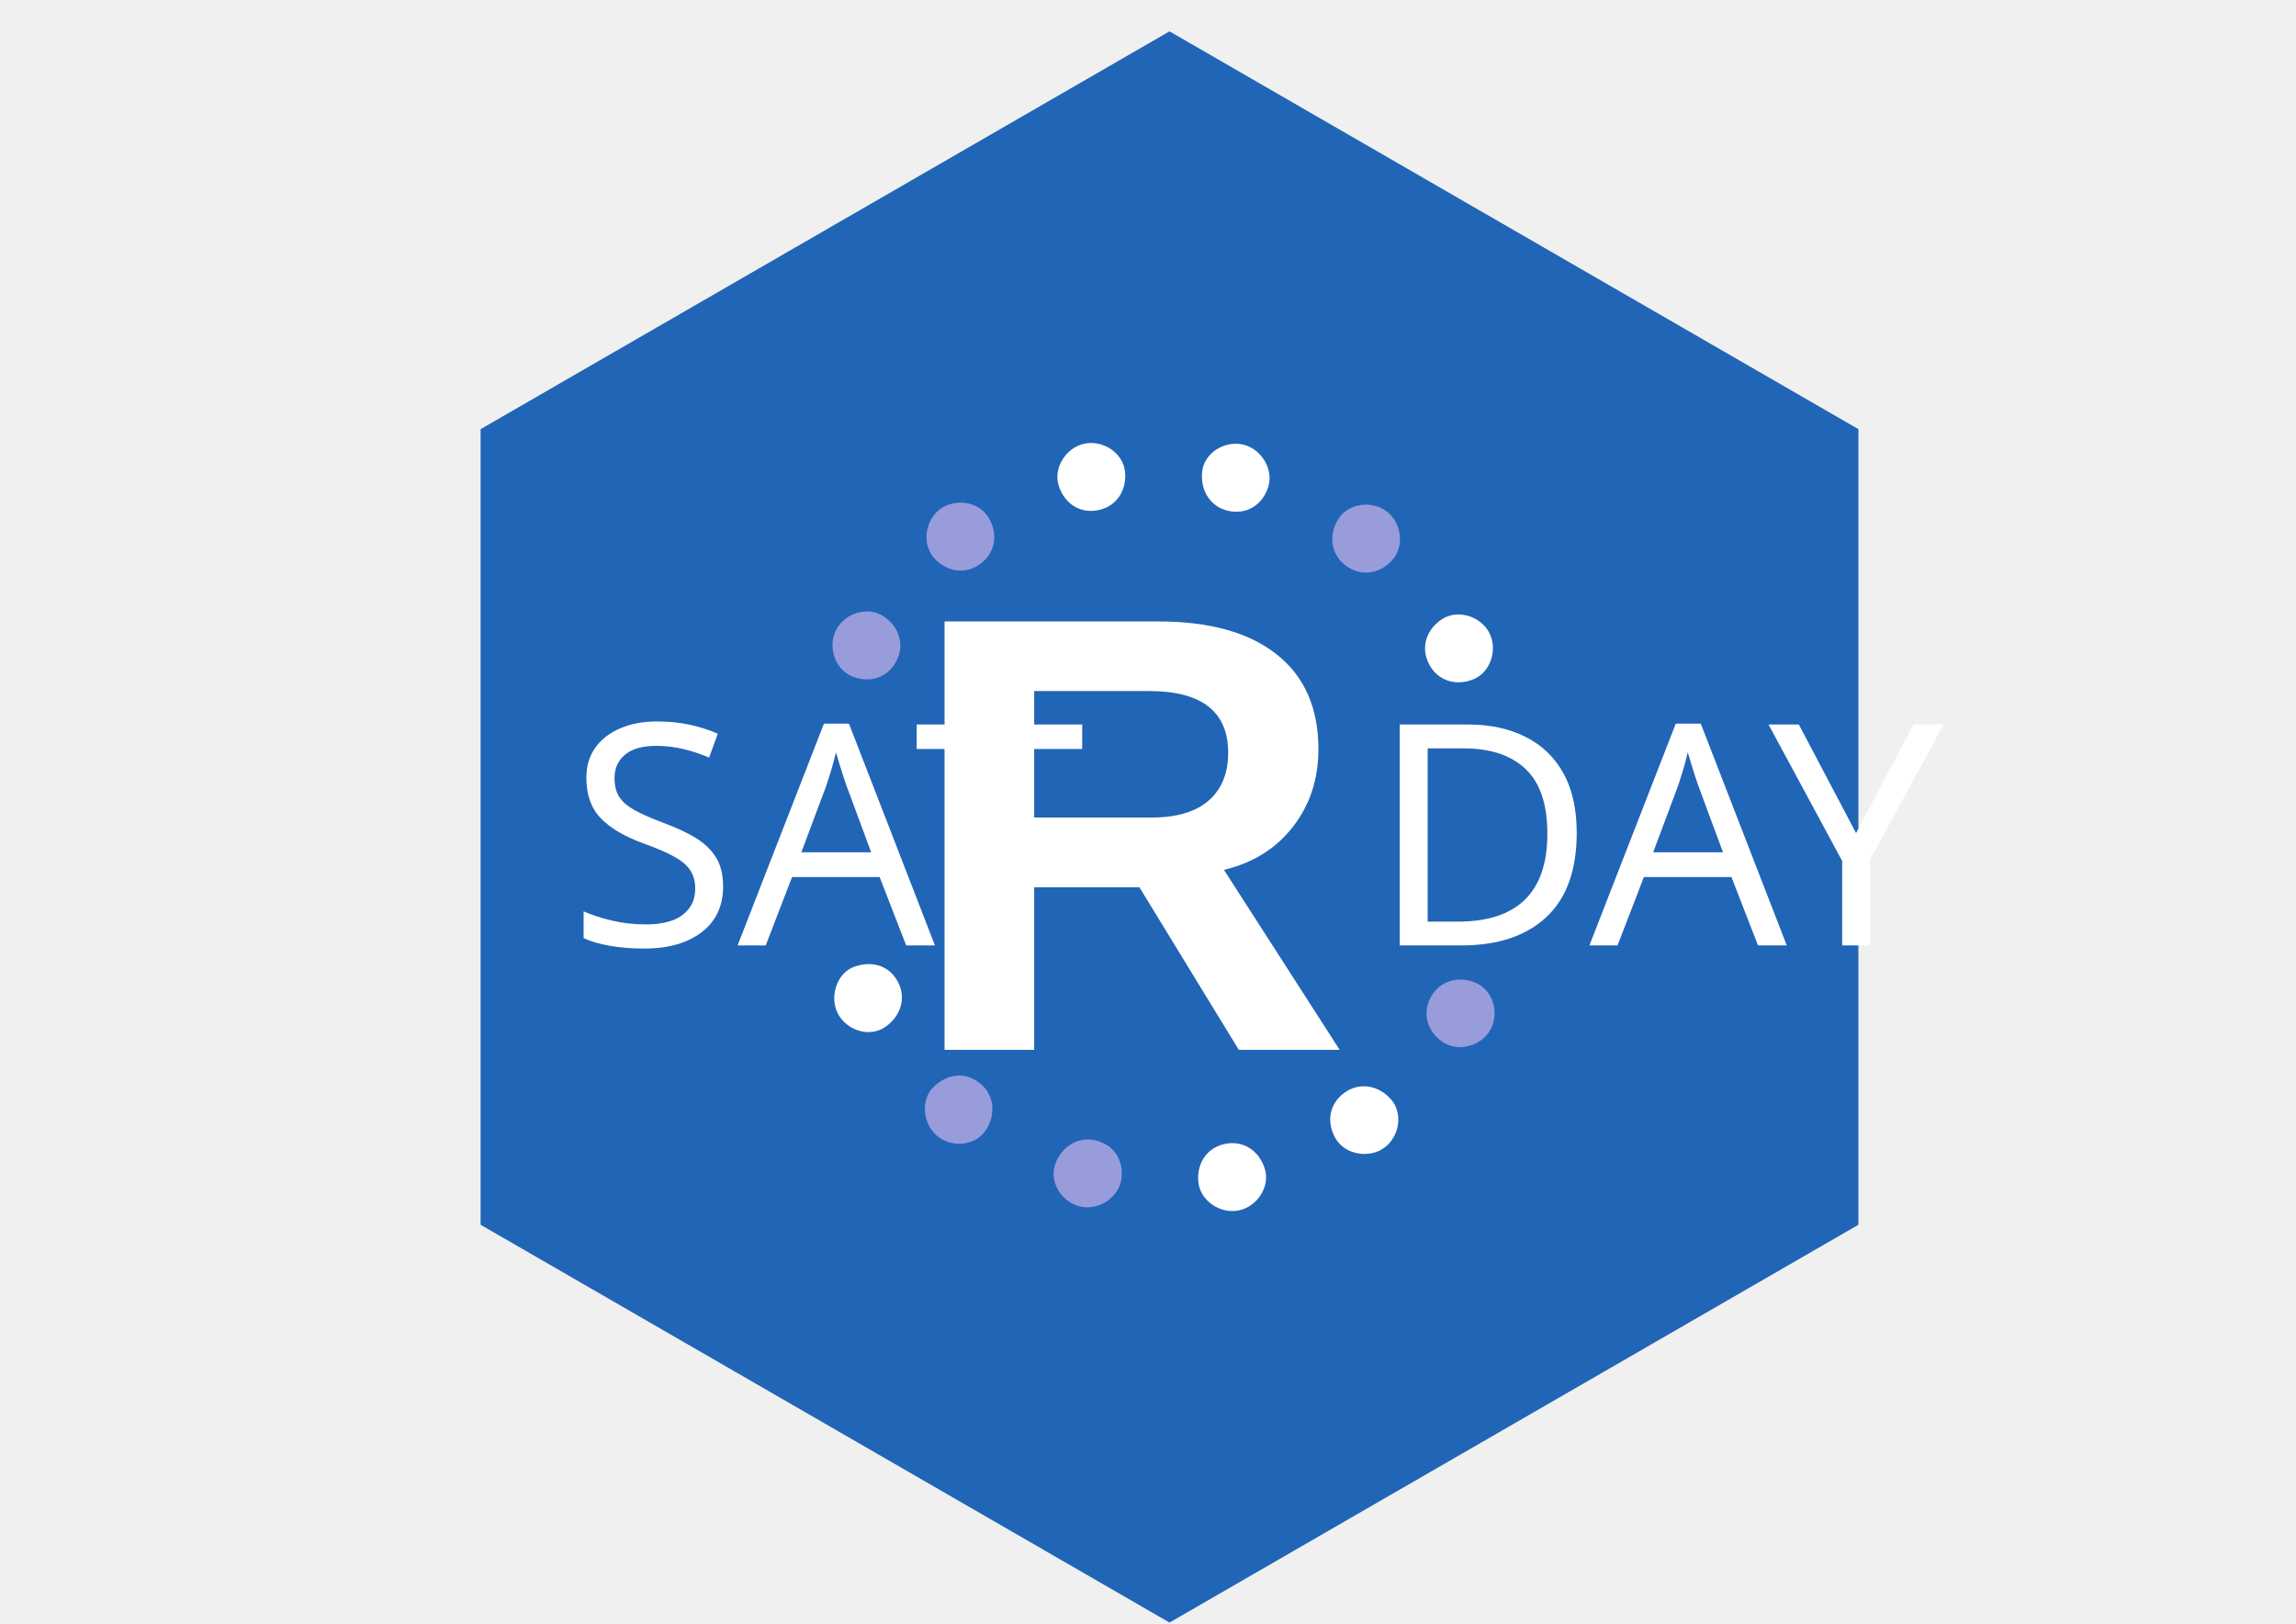
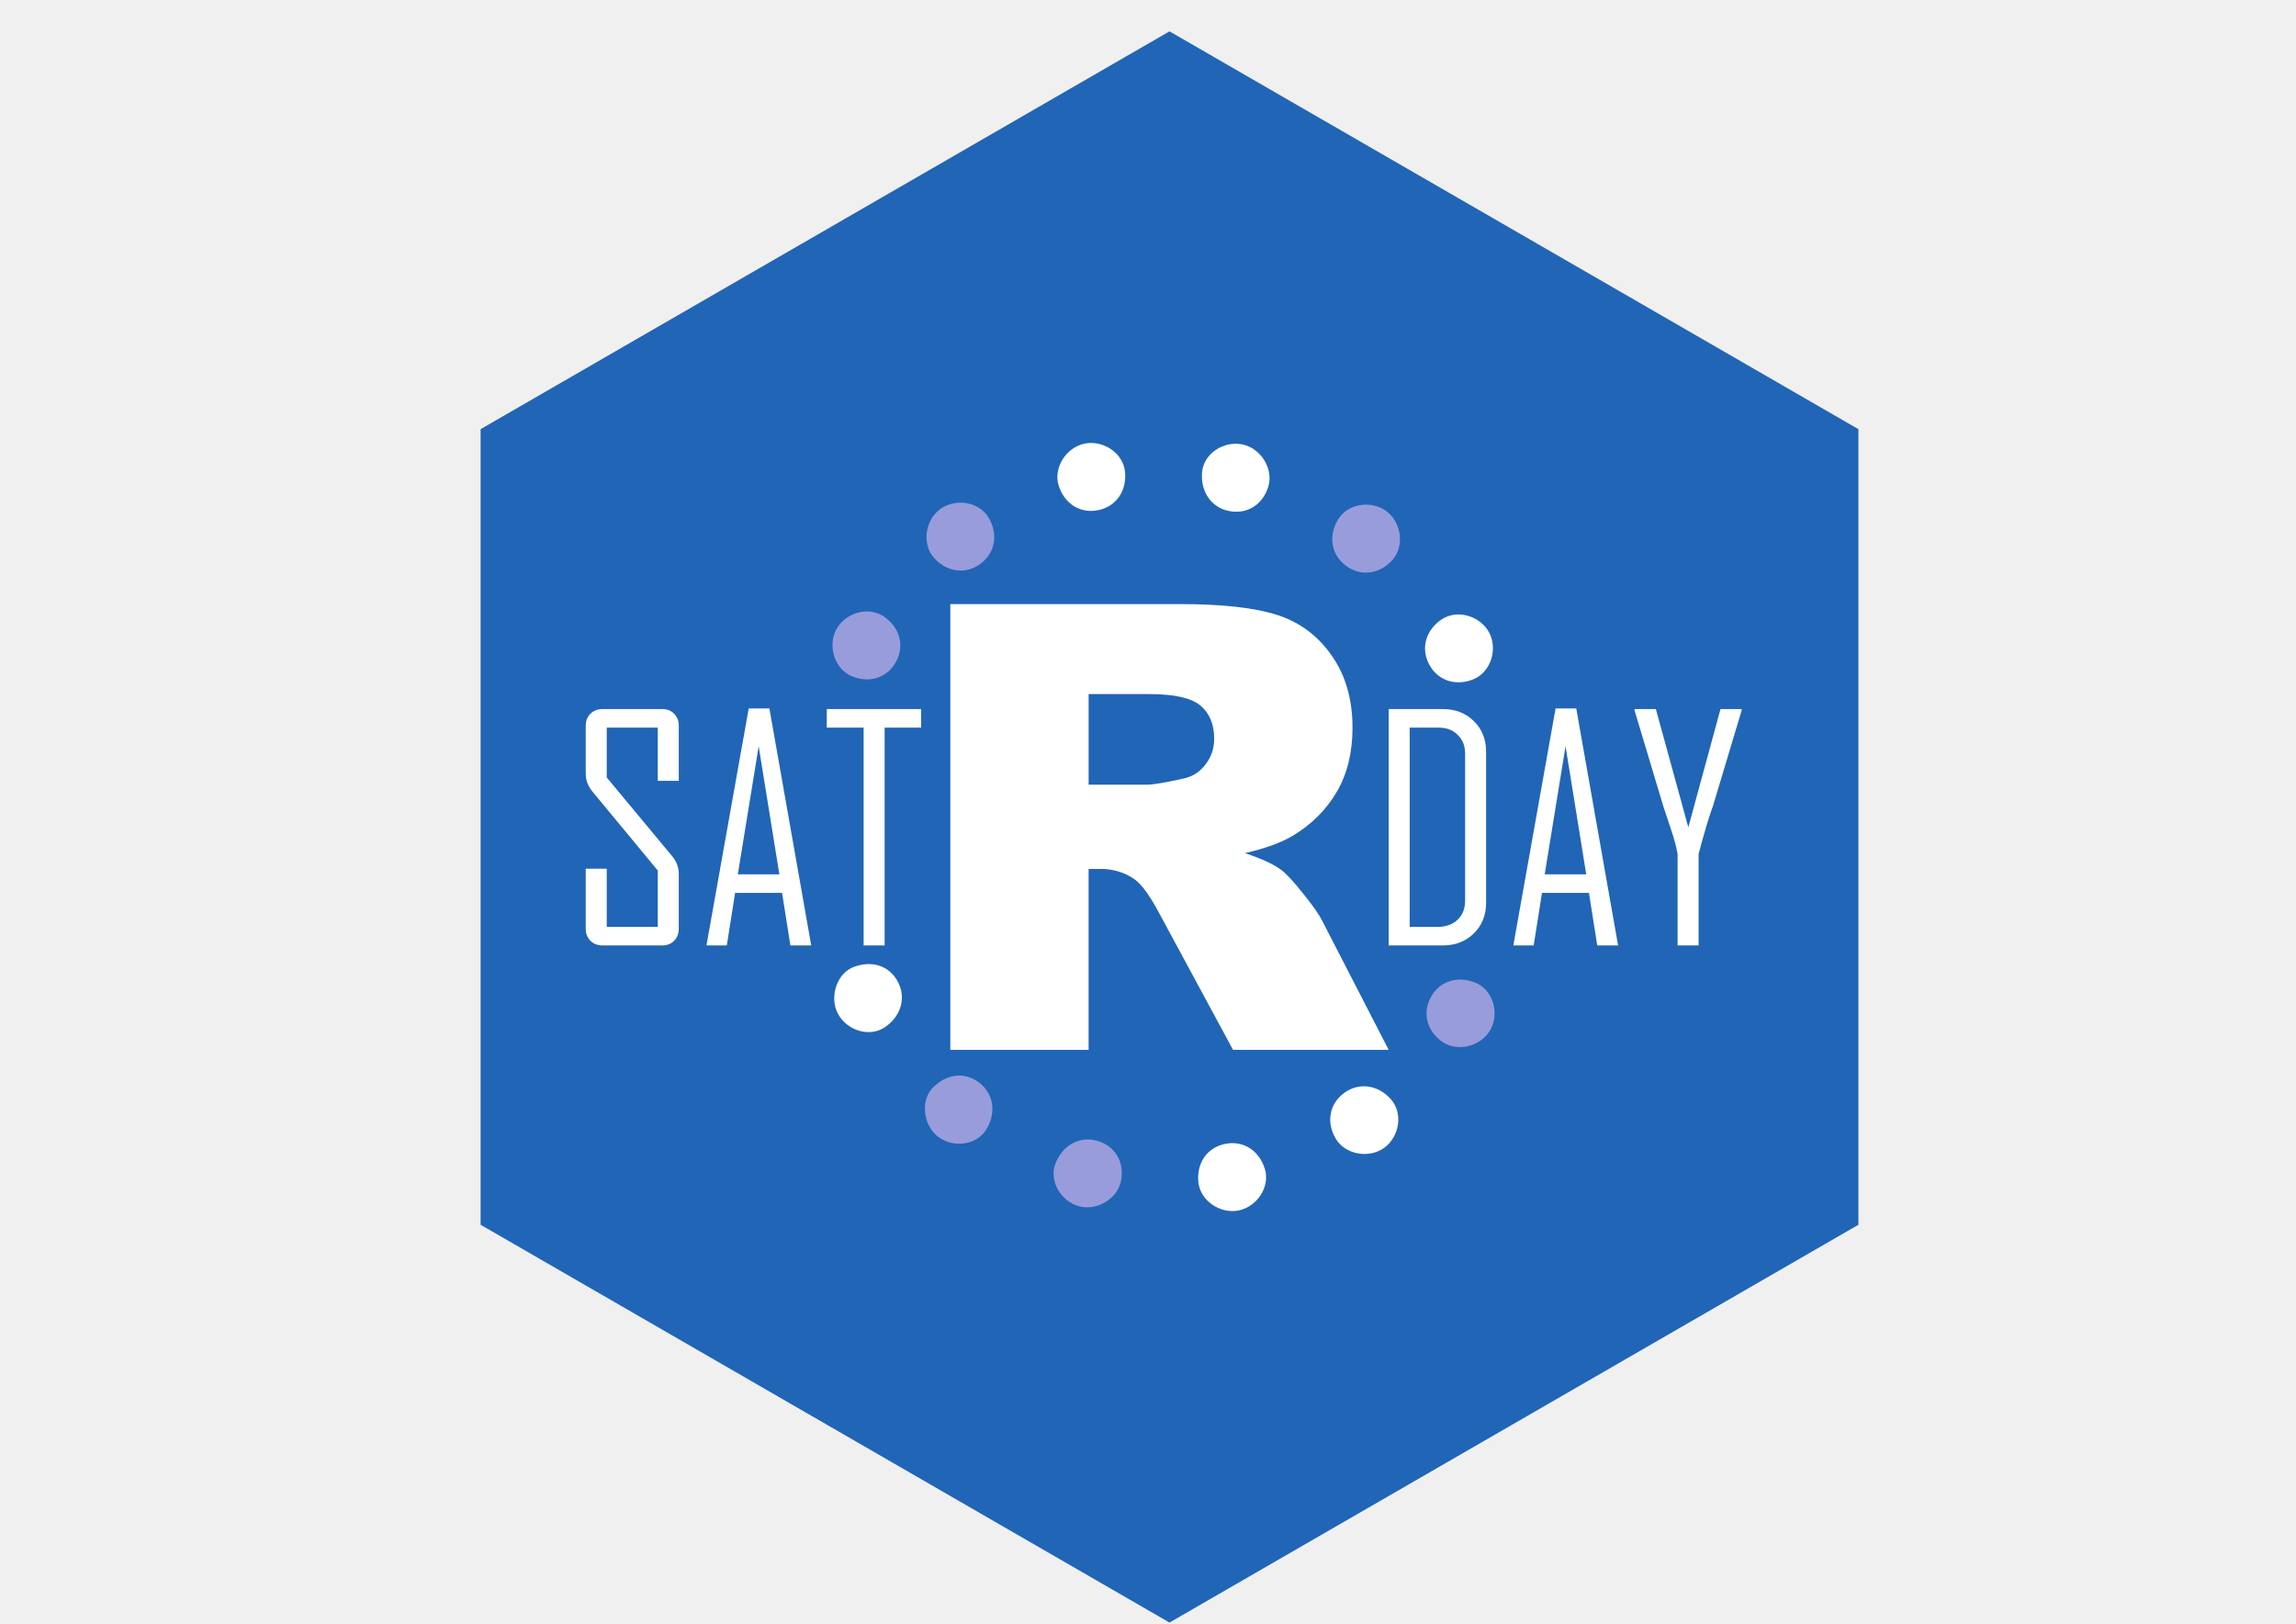
- <svg xmlns="http://www.w3.org/2000/svg" id="svg8" version="1.1" viewBox="0 0 297 210" height="21cm" width="29.7cm">
+ <svg xmlns="http://www.w3.org/2000/svg" width="29.7cm" height="21cm" viewBox="0 0 297 210" version="1.1" id="svg8">
  <defs id="defs2" />
-   <g transform="translate(0,-87)" id="layer1">
-     <path d="m 202.731,283.067 -102.899,-1e-5 -51.449,-89.113 51.449,-89.113 102.899,0 51.449,89.113 z" id="path967" style="opacity:1;vector-effect:none;fill:#2165b6;fill-opacity:1;stroke:none;stroke-width:2.04;stroke-linecap:round;stroke-linejoin:round;stroke-miterlimit:4;stroke-dasharray:none;stroke-dashoffset:0;stroke-opacity:1;paint-order:normal" transform="rotate(90,151.2813,193.9538)" />
-     <text id="text971" y="222.779" x="116.793" style="font-style:normal;font-variant:normal;font-weight:900;font-stretch:normal;font-size:80.538px;line-height:1.25;font-family:Arial;-inkscape-font-specification:'Arial, Heavy';font-variant-ligatures:normal;font-variant-caps:normal;font-variant-numeric:normal;font-feature-settings:normal;text-align:start;letter-spacing:0px;word-spacing:0px;writing-mode:lr-tb;text-anchor:start;fill:#ffffff;fill-opacity:1;stroke:none;stroke-width:2.013" xml:space="preserve">
-       <tspan style="font-style:normal;font-variant:normal;font-weight:900;font-stretch:normal;font-size:80.538px;font-family:Arial;-inkscape-font-specification:'Arial, Heavy';font-variant-ligatures:normal;font-variant-caps:normal;font-variant-numeric:normal;font-feature-settings:normal;text-align:start;writing-mode:lr-tb;text-anchor:start;fill:#ffffff;stroke-width:2.013" y="222.779" x="116.793" id="tspan969">R</tspan>
-     </text>
-     <text id="text975" y="209.28" x="73.444" style="font-style:normal;font-variant:normal;font-weight:normal;font-stretch:condensed;font-size:40.01px;line-height:1.25;font-family:'Agency FB';-inkscape-font-specification:'Agency FB, Condensed';font-variant-ligatures:normal;font-variant-caps:normal;font-variant-numeric:normal;font-feature-settings:normal;text-align:start;letter-spacing:0px;word-spacing:0px;writing-mode:lr-tb;text-anchor:start;fill:#ffffff;fill-opacity:1;stroke:none;stroke-width:1" xml:space="preserve">
-       <tspan style="font-style:normal;font-variant:normal;font-weight:normal;font-stretch:condensed;font-size:40.01px;font-family:'Agency FB';-inkscape-font-specification:'Agency FB, Condensed';font-variant-ligatures:normal;font-variant-caps:normal;font-variant-numeric:normal;font-feature-settings:normal;text-align:start;writing-mode:lr-tb;text-anchor:start;fill:#ffffff;stroke-width:1" y="209.28" x="73.444" id="tspan973">SAT</tspan>
-     </text>
-     <text id="text979" y="209.28" x="177.193" style="font-style:normal;font-variant:normal;font-weight:normal;font-stretch:condensed;font-size:40.01px;line-height:1.25;font-family:'Agency FB';-inkscape-font-specification:'Agency FB, Condensed';font-variant-ligatures:normal;font-variant-caps:normal;font-variant-numeric:normal;font-feature-settings:normal;text-align:start;letter-spacing:0px;word-spacing:0px;writing-mode:lr-tb;text-anchor:start;fill:#ffffff;fill-opacity:1;stroke:none;stroke-width:1" xml:space="preserve">
-       <tspan style="font-style:normal;font-variant:normal;font-weight:normal;font-stretch:condensed;font-size:40.01px;font-family:'Agency FB';-inkscape-font-specification:'Agency FB, Condensed';font-variant-ligatures:normal;font-variant-caps:normal;font-variant-numeric:normal;font-feature-settings:normal;text-align:start;writing-mode:lr-tb;text-anchor:start;fill:#ffffff;stroke-width:1" y="209.28" x="177.193" id="tspan977">DAY</tspan>
-     </text>
-     <path style="opacity:1;vector-effect:none;fill:#989cdb;fill-opacity:1;stroke:none;stroke-width:1.476;stroke-linecap:round;stroke-linejoin:round;stroke-miterlimit:4;stroke-dasharray:none;stroke-dashoffset:0;stroke-opacity:1;paint-order:normal" d="m 186.59,221.752 c -1.999,-1.376 -2.656,-3.711 -1.479,-5.832 1.177,-2.122 3.594,-2.754 5.82,-1.789 2.226,0.966 3.041,3.929 1.863,6.051 -1.177,2.122 -4.206,2.945 -6.204,1.57 0,0 0,0 0,0" id="path1954" />
-     <path style="opacity:1;vector-effect:none;fill:#ffffff;fill-opacity:1;stroke:none;stroke-width:1.476;stroke-linecap:round;stroke-linejoin:round;stroke-miterlimit:4;stroke-dasharray:none;stroke-dashoffset:0;stroke-opacity:1;paint-order:normal" d="m 172.786,234.272 c -1.241,-2.085 -0.865,-4.483 1.09,-5.92 1.956,-1.436 4.417,-1.006 6.033,0.804 1.616,1.809 1.123,4.842 -0.833,6.278 -1.956,1.436 -5.05,0.922 -6.291,-1.162 0,0 0,0 0,0" id="path1952" />
-     <path style="opacity:1;vector-effect:none;fill:#ffffff;fill-opacity:1;stroke:none;stroke-width:1.476;stroke-linecap:round;stroke-linejoin:round;stroke-miterlimit:4;stroke-dasharray:none;stroke-dashoffset:0;stroke-opacity:1;paint-order:normal" d="m 155.008,239.849 c -0.221,-2.416 1.129,-4.453 3.51,-4.916 2.382,-0.463 4.405,0.948 5.104,3.272 0.698,2.324 -1.045,4.89 -3.427,5.353 -2.382,0.463 -4.966,-1.292 -5.187,-3.709 0,0 0,0 0,0" id="path1950" />
-     <path style="opacity:1;vector-effect:none;fill:#989cdb;fill-opacity:1;stroke:none;stroke-width:1.476;stroke-linecap:round;stroke-linejoin:round;stroke-miterlimit:4;stroke-dasharray:none;stroke-dashoffset:0;stroke-opacity:1;paint-order:normal" d="m 136.522,237.503 c 0.855,-2.27 2.996,-3.604 5.34,-2.977 2.344,0.627 3.566,2.682 3.176,5.077 -0.39,2.395 -3.103,4.038 -5.447,3.411 -2.344,-0.627 -3.924,-3.241 -3.069,-5.511 0,0 0,0 0,0" id="path1948" />
-     <path style="opacity:1;vector-effect:none;fill:#989cdb;fill-opacity:1;stroke:none;stroke-width:1.476;stroke-linecap:round;stroke-linejoin:round;stroke-miterlimit:4;stroke-dasharray:none;stroke-dashoffset:0;stroke-opacity:1;paint-order:normal" d="m 120.727,227.613 c 1.73,-1.701 4.016,-2.051 5.947,-0.582 1.93,1.47 2.183,3.995 0.905,6.058 -1.278,2.062 -4.297,2.403 -6.228,0.933 -1.93,-1.47 -2.354,-4.708 -0.624,-6.409 0,0 0,0 0,0" id="path1946" />
-     <path style="opacity:1;vector-effect:none;fill:#ffffff;fill-opacity:1;stroke:none;stroke-width:1.476;stroke-linecap:round;stroke-linejoin:round;stroke-miterlimit:4;stroke-dasharray:none;stroke-dashoffset:0;stroke-opacity:1;paint-order:normal" d="m 110.501,212.032 c 2.286,-0.813 4.511,-0.186 5.65,1.956 1.139,2.142 0.314,4.538 -1.707,5.879 -2.022,1.341 -4.912,0.388 -6.051,-1.754 -1.139,-2.142 -0.178,-5.268 2.108,-6.081 0,0 0,0 0,0" id="path1944" />
-     <path style="opacity:1;vector-effect:none;fill:#989cdb;fill-opacity:1;stroke:none;stroke-width:1.476;stroke-linecap:round;stroke-linejoin:round;stroke-miterlimit:4;stroke-dasharray:none;stroke-dashoffset:0;stroke-opacity:1;paint-order:normal" d="m 114.334,166.736 c 2.006,1.364 2.736,3.733 1.57,5.861 -1.166,2.128 -3.515,2.805 -5.745,1.851 -2.231,-0.954 -3.126,-3.945 -1.96,-6.072 1.166,-2.128 4.129,-3.004 6.136,-1.64 0,0 0,0 0,0" id="path1940" />
-     <path style="opacity:1;vector-effect:none;fill:#989cdb;fill-opacity:1;stroke:none;stroke-width:1.476;stroke-linecap:round;stroke-linejoin:round;stroke-miterlimit:4;stroke-dasharray:none;stroke-dashoffset:0;stroke-opacity:1;paint-order:normal" d="m 127.867,153.927 c 1.258,2.075 0.929,4.525 -1.016,5.975 -1.945,1.45 -4.374,1.083 -6.002,-0.716 -1.628,-1.799 -1.194,-4.878 0.751,-6.328 1.945,-1.45 5.009,-1.005 6.267,1.07 0,0 0,0 0,0" id="path1938" />
-     <path style="opacity:1;vector-effect:none;fill:#ffffff;fill-opacity:1;stroke:none;stroke-width:1.476;stroke-linecap:round;stroke-linejoin:round;stroke-miterlimit:4;stroke-dasharray:none;stroke-dashoffset:0;stroke-opacity:1;paint-order:normal" d="m 145.525,147.988 c 0.253,2.413 -1.07,4.499 -3.446,4.991 -2.376,0.492 -4.411,-0.861 -5.134,-3.176 -0.723,-2.316 0.978,-4.936 3.354,-5.427 2.376,-0.492 4.973,1.2 5.226,3.613 0,0 0,0 0,0" id="path1936" />
-     <path style="opacity:1;vector-effect:none;fill:#ffffff;fill-opacity:1;stroke:none;stroke-width:1.476;stroke-linecap:round;stroke-linejoin:round;stroke-miterlimit:4;stroke-dasharray:none;stroke-dashoffset:0;stroke-opacity:1;paint-order:normal" d="m 164.061,149.946 c -0.717,2.318 -2.72,3.62 -5.099,3.142 -2.379,-0.478 -3.697,-2.629 -3.464,-5.044 0.233,-2.415 2.815,-4.048 5.194,-3.57 2.379,0.478 4.085,3.154 3.369,5.472 0,0 0,0 0,0" id="path1934" />
-     <path style="opacity:1;vector-effect:none;fill:#989cdb;fill-opacity:1;stroke:none;stroke-width:1.476;stroke-linecap:round;stroke-linejoin:round;stroke-miterlimit:4;stroke-dasharray:none;stroke-dashoffset:0;stroke-opacity:1;paint-order:normal" d="m 180.068,159.481 c -1.646,1.782 -4.067,2.127 -6.001,0.662 -1.934,-1.465 -2.234,-3.919 -0.966,-5.988 1.268,-2.068 4.338,-2.481 6.272,-1.016 1.934,1.465 2.342,4.559 0.696,6.341 0,0 0,0 0,0" id="path1932" />
-     <path style="opacity:1;vector-effect:none;fill:#ffffff;fill-opacity:1;stroke:none;stroke-width:1.476;stroke-linecap:round;stroke-linejoin:round;stroke-miterlimit:4;stroke-dasharray:none;stroke-dashoffset:0;stroke-opacity:1;paint-order:normal" d="m 190.603,174.85 c -2.244,0.923 -4.6,0.221 -5.736,-1.923 -1.136,-2.144 -0.387,-4.493 1.637,-5.83 2.024,-1.337 4.991,-0.428 6.127,1.716 1.136,2.144 0.216,5.114 -2.028,6.037 0,0 0,0 0,0" id="path1930" />
+   <g id="layer1" transform="translate(0,-87)">
+     <path id="path967" d="m 202.731,283.067 -102.899,-1e-5 -51.449,-89.113 51.449,-89.113 102.899,0 51.449,89.113 z" style="opacity:1;vector-effect:none;fill:#2165b6;fill-opacity:1;stroke:none;stroke-width:2.04;stroke-linecap:round;stroke-linejoin:round;stroke-miterlimit:4;stroke-dasharray:none;stroke-dashoffset:0;stroke-opacity:1;paint-order:normal" transform="rotate(90,151.2813,193.9538)" />
+     <path d="m 122.928,222.779 v -57.651 h 29.691 q 8.258,0 12.623,1.416 4.365,1.416 7.039,5.27 2.674,3.815 2.674,9.32 0,4.798 -2.045,8.298 -2.045,3.461 -5.624,5.624 -2.281,1.376 -6.253,2.281 3.185,1.062 4.64,2.124 0.983,0.708 2.831,3.028 1.888,2.32 2.517,3.579 l 8.612,16.713 h -20.135 l -9.517,-17.618 q -1.809,-3.421 -3.225,-4.444 -1.927,-1.337 -4.365,-1.337 h -1.573 v 23.399 z m 17.893,-34.292 h 7.511 q 1.219,0 4.719,-0.787 1.77,-0.354 2.871,-1.809 1.14,-1.455 1.14,-3.343 0,-2.792 -1.77,-4.286 -1.77,-1.494 -6.646,-1.494 h -7.826 z" style="font-style:normal;font-variant:normal;font-weight:900;font-stretch:normal;font-size:80.538px;line-height:1.25;font-family:Arial;-inkscape-font-specification:'Arial, Heavy';font-variant-ligatures:normal;font-variant-caps:normal;font-variant-numeric:normal;font-feature-settings:normal;text-align:start;letter-spacing:0px;word-spacing:0px;writing-mode:lr-tb;text-anchor:start;fill:#ffffff;fill-opacity:1;stroke:none;stroke-width:2.013" id="path3353" />
+     <path d="m 87.803,207.111 q 0,0.957 -0.606,1.563 -0.586,0.606 -1.543,0.606 h -7.697 q -0.957,0 -1.582,-0.606 -0.606,-0.606 -0.606,-1.563 v -7.756 h 2.716 v 7.521 h 6.603 v -7.287 l -8.44,-10.198 q -0.879,-1.055 -0.879,-2.325 v -6.193 q 0,-0.957 0.606,-1.563 0.625,-0.606 1.582,-0.606 h 7.697 q 0.957,0 1.543,0.606 0.606,0.606 0.606,1.563 v 7.111 h -2.716 v -6.877 h -6.603 v 6.447 l 8.479,10.198 q 0.84,1.016 0.84,2.286 z" style="font-style:normal;font-variant:normal;font-weight:normal;font-stretch:condensed;font-size:40.01px;line-height:1.25;font-family:'Agency FB';-inkscape-font-specification:'Agency FB, Condensed';font-variant-ligatures:normal;font-variant-caps:normal;font-variant-numeric:normal;font-feature-settings:normal;text-align:start;letter-spacing:0px;word-spacing:0px;writing-mode:lr-tb;text-anchor:start;fill:#ffffff;fill-opacity:1;stroke:none;stroke-width:1" id="path3356" />
+     <path d="m 104.937,209.28 h -2.696 l -1.075,-6.799 h -6.076 l -1.074,6.799 h -2.618 v -0.078 l 5.451,-30.574 h 2.676 z m -4.122,-9.202 -2.676,-16.567 -2.696,16.567 z" style="font-style:normal;font-variant:normal;font-weight:normal;font-stretch:condensed;font-size:40.01px;line-height:1.25;font-family:'Agency FB';-inkscape-font-specification:'Agency FB, Condensed';font-variant-ligatures:normal;font-variant-caps:normal;font-variant-numeric:normal;font-feature-settings:normal;text-align:start;letter-spacing:0px;word-spacing:0px;writing-mode:lr-tb;text-anchor:start;fill:#ffffff;fill-opacity:1;stroke:none;stroke-width:1" id="path3358" />
+     <path d="m 119.159,181.109 h -4.728 v 28.171 h -2.716 v -28.171 h -4.767 v -2.403 h 12.21 z" style="font-style:normal;font-variant:normal;font-weight:normal;font-stretch:condensed;font-size:40.01px;line-height:1.25;font-family:'Agency FB';-inkscape-font-specification:'Agency FB, Condensed';font-variant-ligatures:normal;font-variant-caps:normal;font-variant-numeric:normal;font-feature-settings:normal;text-align:start;letter-spacing:0px;word-spacing:0px;writing-mode:lr-tb;text-anchor:start;fill:#ffffff;fill-opacity:1;stroke:none;stroke-width:1" id="path3360" />
+     <path d="m 192.236,203.751 q 0,2.422 -1.602,3.985 -1.582,1.543 -4.005,1.543 h -6.994 v -30.574 h 6.994 q 2.442,0 4.024,1.563 1.582,1.543 1.582,3.966 z m -2.716,-0.274 v -19.009 q 0,-1.504 -0.957,-2.422 -0.938,-0.938 -2.442,-0.938 h -3.771 v 25.768 h 3.614 q 1.582,0 2.559,-0.899 0.996,-0.918 0.996,-2.501 z" style="font-style:normal;font-variant:normal;font-weight:normal;font-stretch:condensed;font-size:40.01px;line-height:1.25;font-family:'Agency FB';-inkscape-font-specification:'Agency FB, Condensed';font-variant-ligatures:normal;font-variant-caps:normal;font-variant-numeric:normal;font-feature-settings:normal;text-align:start;letter-spacing:0px;word-spacing:0px;writing-mode:lr-tb;text-anchor:start;fill:#ffffff;fill-opacity:1;stroke:none;stroke-width:1" id="path3363" />
+     <path d="m 209.31,209.28 h -2.696 l -1.074,-6.799 h -6.076 l -1.075,6.799 h -2.618 v -0.078 l 5.451,-30.574 h 2.676 z m -4.122,-9.202 -2.676,-16.567 -2.696,16.567 z" style="font-style:normal;font-variant:normal;font-weight:normal;font-stretch:condensed;font-size:40.01px;line-height:1.25;font-family:'Agency FB';-inkscape-font-specification:'Agency FB, Condensed';font-variant-ligatures:normal;font-variant-caps:normal;font-variant-numeric:normal;font-feature-settings:normal;text-align:start;letter-spacing:0px;word-spacing:0px;writing-mode:lr-tb;text-anchor:start;fill:#ffffff;fill-opacity:1;stroke:none;stroke-width:1" id="path3365" />
+     <path d="m 225.291,178.882 -3.712,12.366 q -0.703,1.856 -1.856,6.193 v 11.839 h -2.716 v -11.839 q -0.274,-1.485 -0.84,-3.126 -0.938,-2.813 -1.016,-3.067 l -3.712,-12.366 q 0,-0.019 0,-0.176 h 2.755 l 4.2,15.297 4.161,-15.297 h 2.735 q 0,0.137 0,0.176 z" style="font-style:normal;font-variant:normal;font-weight:normal;font-stretch:condensed;font-size:40.01px;line-height:1.25;font-family:'Agency FB';-inkscape-font-specification:'Agency FB, Condensed';font-variant-ligatures:normal;font-variant-caps:normal;font-variant-numeric:normal;font-feature-settings:normal;text-align:start;letter-spacing:0px;word-spacing:0px;writing-mode:lr-tb;text-anchor:start;fill:#ffffff;fill-opacity:1;stroke:none;stroke-width:1" id="path3367" />
+     <path id="path1954" d="m 186.59,221.752 c -1.999,-1.376 -2.656,-3.711 -1.479,-5.832 1.177,-2.122 3.594,-2.754 5.82,-1.789 2.226,0.966 3.041,3.929 1.863,6.051 -1.177,2.122 -4.206,2.945 -6.204,1.57 0,0 0,0 0,0" style="opacity:1;vector-effect:none;fill:#989cdb;fill-opacity:1;stroke:none;stroke-width:1.476;stroke-linecap:round;stroke-linejoin:round;stroke-miterlimit:4;stroke-dasharray:none;stroke-dashoffset:0;stroke-opacity:1;paint-order:normal" />
+     <path id="path1952" d="m 172.786,234.272 c -1.241,-2.085 -0.865,-4.483 1.09,-5.92 1.956,-1.436 4.417,-1.006 6.033,0.804 1.616,1.809 1.123,4.842 -0.833,6.278 -1.956,1.436 -5.05,0.922 -6.291,-1.162 0,0 0,0 0,0" style="opacity:1;vector-effect:none;fill:#ffffff;fill-opacity:1;stroke:none;stroke-width:1.476;stroke-linecap:round;stroke-linejoin:round;stroke-miterlimit:4;stroke-dasharray:none;stroke-dashoffset:0;stroke-opacity:1;paint-order:normal" />
+     <path id="path1950" d="m 155.008,239.849 c -0.221,-2.416 1.129,-4.453 3.51,-4.916 2.382,-0.463 4.405,0.948 5.104,3.272 0.698,2.324 -1.045,4.89 -3.427,5.353 -2.382,0.463 -4.966,-1.292 -5.187,-3.709 0,0 0,0 0,0" style="opacity:1;vector-effect:none;fill:#ffffff;fill-opacity:1;stroke:none;stroke-width:1.476;stroke-linecap:round;stroke-linejoin:round;stroke-miterlimit:4;stroke-dasharray:none;stroke-dashoffset:0;stroke-opacity:1;paint-order:normal" />
+     <path id="path1948" d="m 136.522,237.503 c 0.855,-2.27 2.996,-3.604 5.34,-2.977 2.344,0.627 3.566,2.682 3.176,5.077 -0.39,2.395 -3.103,4.038 -5.447,3.411 -2.344,-0.627 -3.924,-3.241 -3.069,-5.511 0,0 0,0 0,0" style="opacity:1;vector-effect:none;fill:#989cdb;fill-opacity:1;stroke:none;stroke-width:1.476;stroke-linecap:round;stroke-linejoin:round;stroke-miterlimit:4;stroke-dasharray:none;stroke-dashoffset:0;stroke-opacity:1;paint-order:normal" />
+     <path id="path1946" d="m 120.727,227.613 c 1.73,-1.701 4.016,-2.051 5.947,-0.582 1.93,1.47 2.183,3.995 0.905,6.058 -1.278,2.062 -4.297,2.403 -6.228,0.933 -1.93,-1.47 -2.354,-4.708 -0.624,-6.409 0,0 0,0 0,0" style="opacity:1;vector-effect:none;fill:#989cdb;fill-opacity:1;stroke:none;stroke-width:1.476;stroke-linecap:round;stroke-linejoin:round;stroke-miterlimit:4;stroke-dasharray:none;stroke-dashoffset:0;stroke-opacity:1;paint-order:normal" />
+     <path id="path1944" d="m 110.501,212.032 c 2.286,-0.813 4.511,-0.186 5.65,1.956 1.139,2.142 0.314,4.538 -1.707,5.879 -2.022,1.341 -4.912,0.388 -6.051,-1.754 -1.139,-2.142 -0.178,-5.268 2.108,-6.081 0,0 0,0 0,0" style="opacity:1;vector-effect:none;fill:#ffffff;fill-opacity:1;stroke:none;stroke-width:1.476;stroke-linecap:round;stroke-linejoin:round;stroke-miterlimit:4;stroke-dasharray:none;stroke-dashoffset:0;stroke-opacity:1;paint-order:normal" />
+     <path id="path1940" d="m 114.334,166.736 c 2.006,1.364 2.736,3.733 1.57,5.861 -1.166,2.128 -3.515,2.805 -5.745,1.851 -2.231,-0.954 -3.126,-3.945 -1.96,-6.072 1.166,-2.128 4.129,-3.004 6.136,-1.64 0,0 0,0 0,0" style="opacity:1;vector-effect:none;fill:#989cdb;fill-opacity:1;stroke:none;stroke-width:1.476;stroke-linecap:round;stroke-linejoin:round;stroke-miterlimit:4;stroke-dasharray:none;stroke-dashoffset:0;stroke-opacity:1;paint-order:normal" />
+     <path id="path1938" d="m 127.867,153.927 c 1.258,2.075 0.929,4.525 -1.016,5.975 -1.945,1.45 -4.374,1.083 -6.002,-0.716 -1.628,-1.799 -1.194,-4.878 0.751,-6.328 1.945,-1.45 5.009,-1.005 6.267,1.07 0,0 0,0 0,0" style="opacity:1;vector-effect:none;fill:#989cdb;fill-opacity:1;stroke:none;stroke-width:1.476;stroke-linecap:round;stroke-linejoin:round;stroke-miterlimit:4;stroke-dasharray:none;stroke-dashoffset:0;stroke-opacity:1;paint-order:normal" />
+     <path id="path1936" d="m 145.525,147.988 c 0.253,2.413 -1.07,4.499 -3.446,4.991 -2.376,0.492 -4.411,-0.861 -5.134,-3.176 -0.723,-2.316 0.978,-4.936 3.354,-5.427 2.376,-0.492 4.973,1.2 5.226,3.613 0,0 0,0 0,0" style="opacity:1;vector-effect:none;fill:#ffffff;fill-opacity:1;stroke:none;stroke-width:1.476;stroke-linecap:round;stroke-linejoin:round;stroke-miterlimit:4;stroke-dasharray:none;stroke-dashoffset:0;stroke-opacity:1;paint-order:normal" />
+     <path id="path1934" d="m 164.061,149.946 c -0.717,2.318 -2.72,3.62 -5.099,3.142 -2.379,-0.478 -3.697,-2.629 -3.464,-5.044 0.233,-2.415 2.815,-4.048 5.194,-3.57 2.379,0.478 4.085,3.154 3.369,5.472 0,0 0,0 0,0" style="opacity:1;vector-effect:none;fill:#ffffff;fill-opacity:1;stroke:none;stroke-width:1.476;stroke-linecap:round;stroke-linejoin:round;stroke-miterlimit:4;stroke-dasharray:none;stroke-dashoffset:0;stroke-opacity:1;paint-order:normal" />
+     <path id="path1932" d="m 180.068,159.481 c -1.646,1.782 -4.067,2.127 -6.001,0.662 -1.934,-1.465 -2.234,-3.919 -0.966,-5.988 1.268,-2.068 4.338,-2.481 6.272,-1.016 1.934,1.465 2.342,4.559 0.696,6.341 0,0 0,0 0,0" style="opacity:1;vector-effect:none;fill:#989cdb;fill-opacity:1;stroke:none;stroke-width:1.476;stroke-linecap:round;stroke-linejoin:round;stroke-miterlimit:4;stroke-dasharray:none;stroke-dashoffset:0;stroke-opacity:1;paint-order:normal" />
+     <path id="path1930" d="m 190.603,174.85 c -2.244,0.923 -4.6,0.221 -5.736,-1.923 -1.136,-2.144 -0.387,-4.493 1.637,-5.83 2.024,-1.337 4.991,-0.428 6.127,1.716 1.136,2.144 0.216,5.114 -2.028,6.037 0,0 0,0 0,0" style="opacity:1;vector-effect:none;fill:#ffffff;fill-opacity:1;stroke:none;stroke-width:1.476;stroke-linecap:round;stroke-linejoin:round;stroke-miterlimit:4;stroke-dasharray:none;stroke-dashoffset:0;stroke-opacity:1;paint-order:normal" />
  </g>
</svg>
